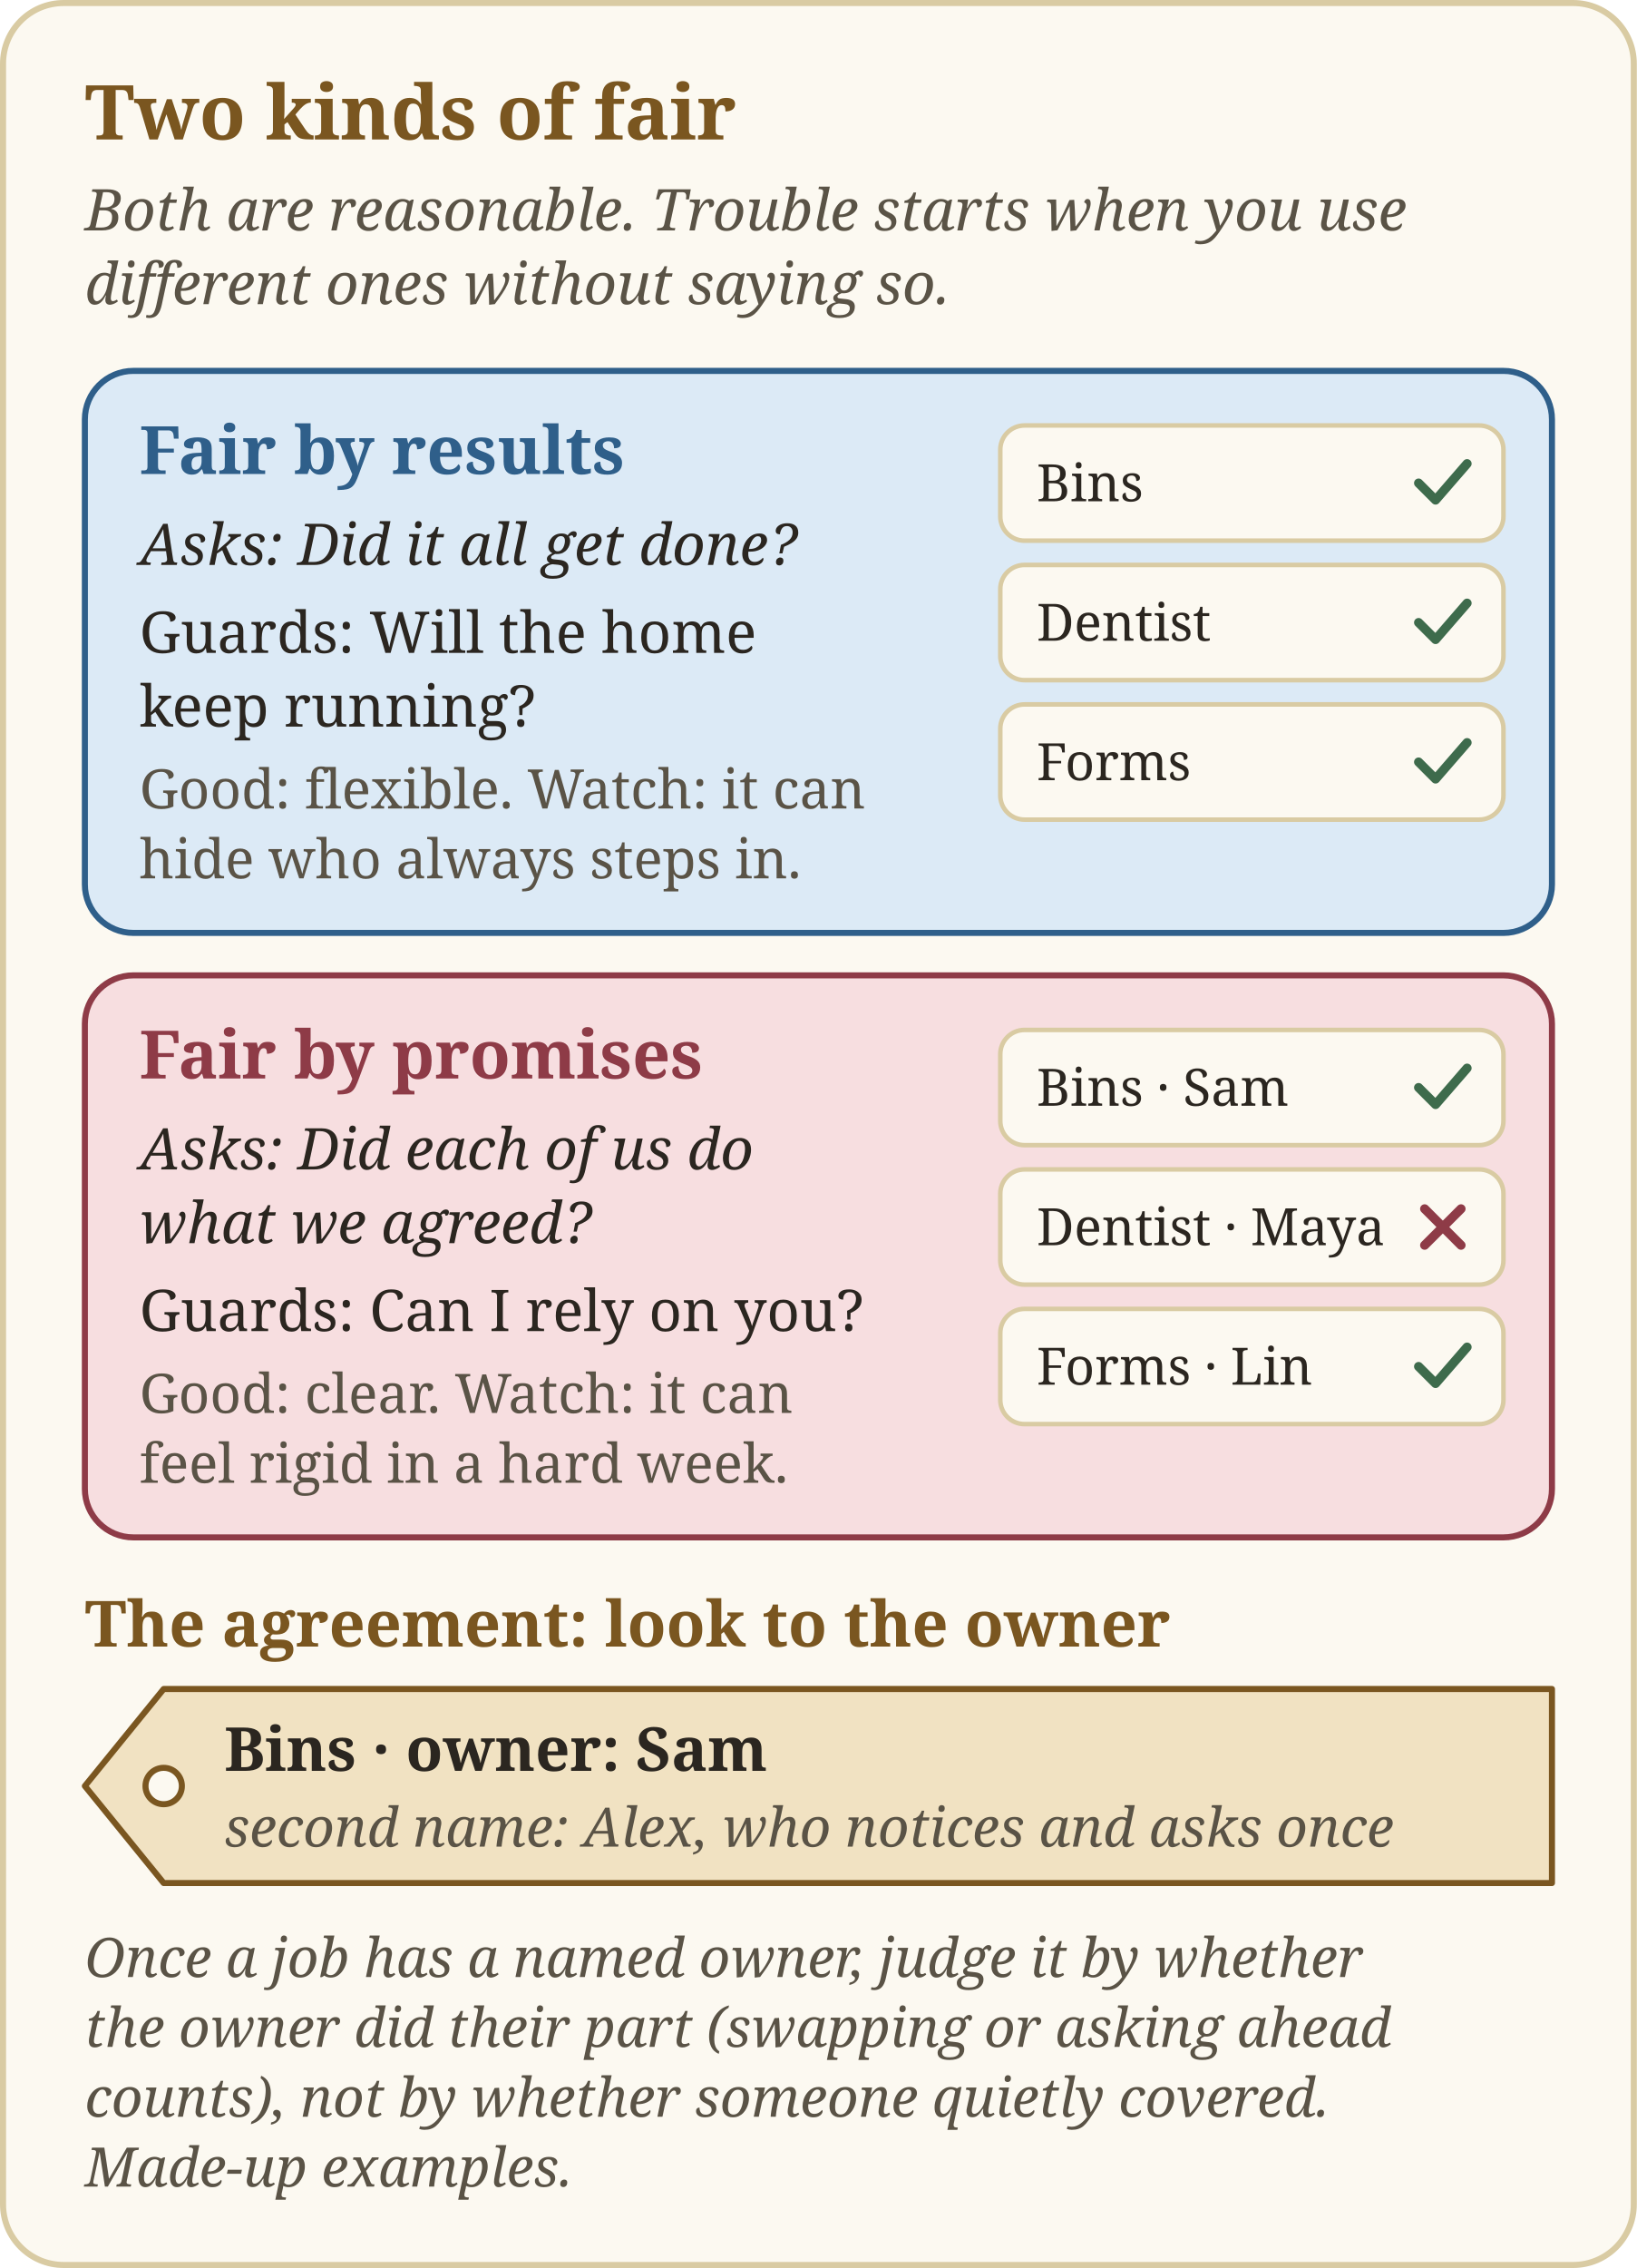
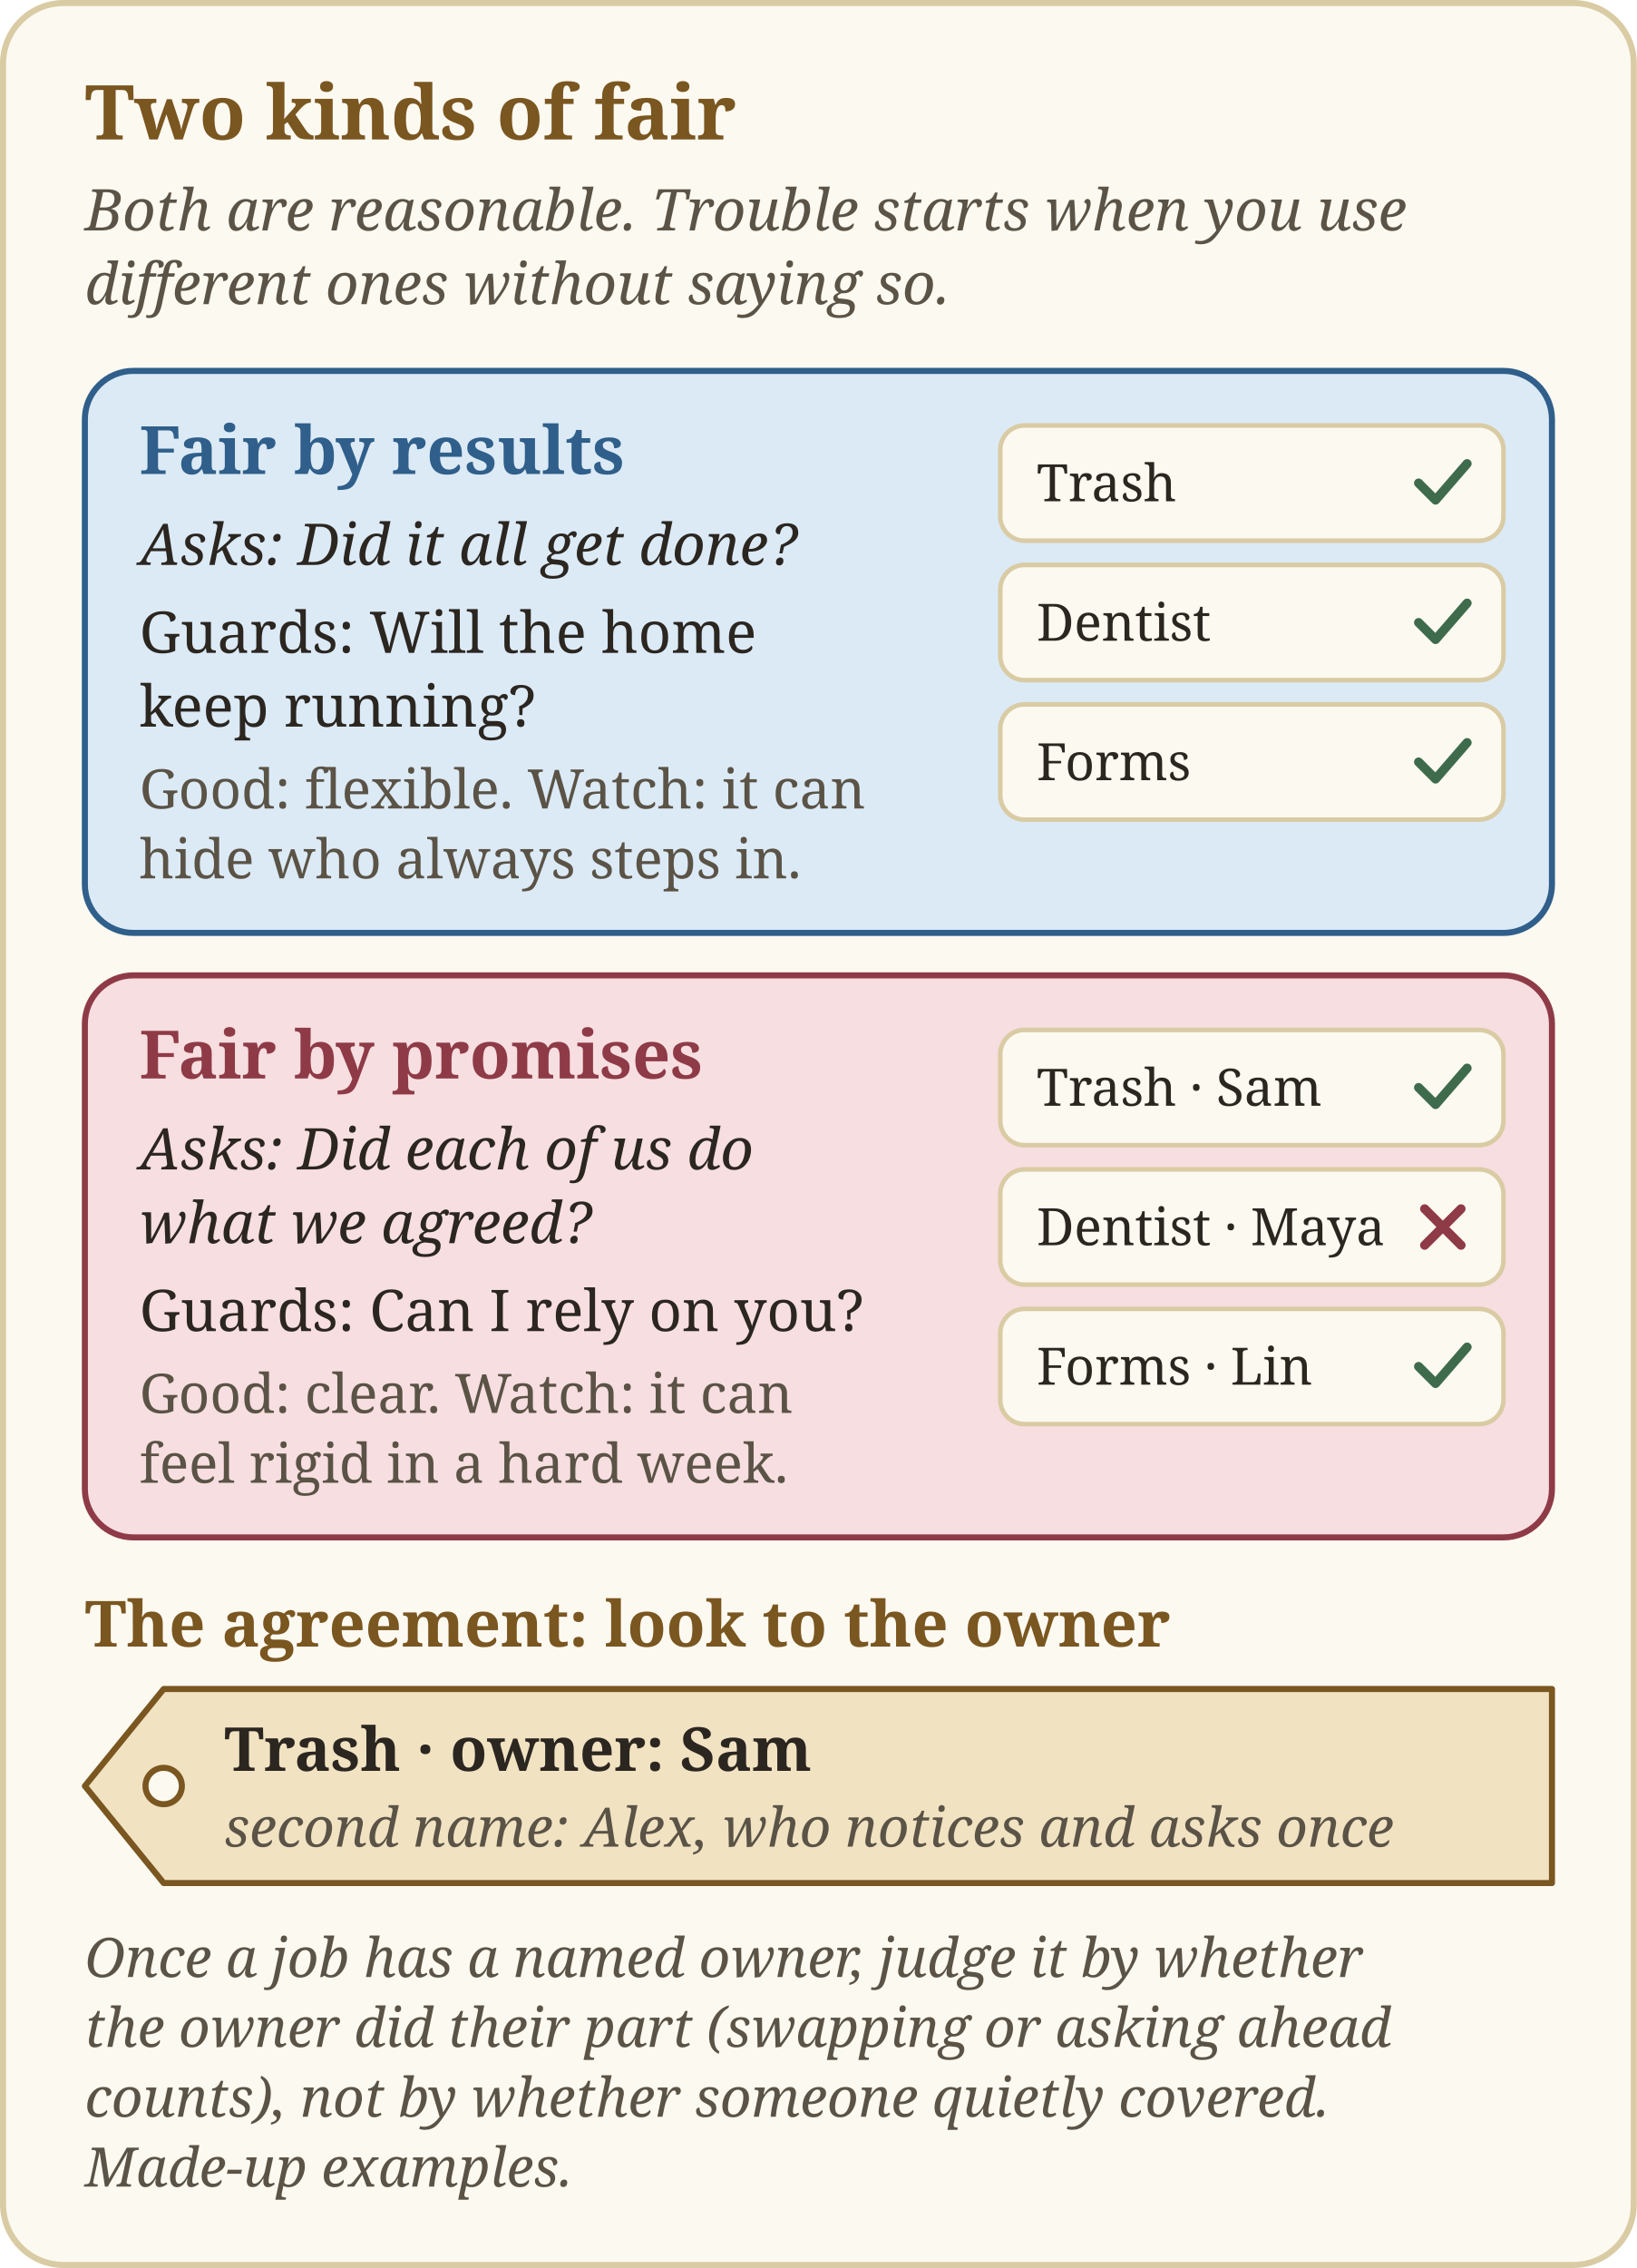
<svg xmlns="http://www.w3.org/2000/svg" viewBox="0 0 540 748" width="540" height="748" role="img" aria-labelledby="fig-ch4-fair-t fig-ch4-fair-d" font-family="Lora, Georgia, serif" fill="#2B2620">
  <rect x="1" y="1" width="538" height="746" rx="20" fill="#FCF9F1" stroke="#D9CBA3" stroke-width="2" />
  <text x="28" y="46" font-size="25" font-weight="bold" fill="#7A5620">Two kinds of fair</text>
  <text x="28" y="76" font-size="19" font-style="italic" fill="#5A5346">
    <tspan x="28" dy="0">Both are reasonable. Trouble starts when you use</tspan>
    <tspan x="28" dy="24.32">different ones without saying so.</tspan>
  </text>
  <rect x="28" y="122.32" width="484" height="185.36" rx="16" fill="#DCEAF6" stroke="#2F5F8A" stroke-width="2" />
  <text x="46" y="156.32" font-size="22" font-weight="bold" fill="#2F5F8A">Fair by results</text>
  <text x="46" y="186.32" font-size="19" font-style="italic">Asks: Did it all get done?</text>
  <text x="46" y="215.32" font-size="19">
    <tspan x="46" dy="0">Guards: Will the home</tspan>
    <tspan x="46" dy="24.32">keep running?</tspan>
  </text>
  <text x="46" y="266.64" font-size="18" fill="#5A5346">
    <tspan x="46" dy="0">Good: flexible. Watch: it can</tspan>
    <tspan x="46" dy="23.04">hide who always steps in.</tspan>
  </text>
  <rect x="330" y="140.32" width="166" height="38" rx="8" fill="#FCF9F1" stroke="#D9CBA3" stroke-width="1.5" />
-   <text x="342" y="165.32" font-size="17">Bins</text>
+   <text x="342" y="165.32" font-size="17">Trash</text>
  <path d="M468 159.32 L473.6 164.92 L484 152.92" fill="none" stroke="#3E6B4C" stroke-width="3" stroke-linecap="round" stroke-linejoin="round" />
  <rect x="330" y="186.32" width="166" height="38" rx="8" fill="#FCF9F1" stroke="#D9CBA3" stroke-width="1.5" />
  <text x="342" y="211.32" font-size="17">Dentist</text>
  <path d="M468 205.32 L473.6 210.92 L484 198.92" fill="none" stroke="#3E6B4C" stroke-width="3" stroke-linecap="round" stroke-linejoin="round" />
  <rect x="330" y="232.32" width="166" height="38" rx="8" fill="#FCF9F1" stroke="#D9CBA3" stroke-width="1.5" />
  <text x="342" y="257.32" font-size="17">Forms</text>
  <path d="M468 251.32 L473.6 256.92 L484 244.92" fill="none" stroke="#3E6B4C" stroke-width="3" stroke-linecap="round" stroke-linejoin="round" />
  <rect x="28" y="321.68" width="484" height="185.36" rx="16" fill="#F7DEE0" stroke="#8E3B47" stroke-width="2" />
  <text x="46" y="355.68" font-size="22" font-weight="bold" fill="#8E3B47">Fair by promises</text>
  <text x="46" y="385.68" font-size="19" font-style="italic">
    <tspan x="46" dy="0">Asks: Did each of us do</tspan>
    <tspan x="46" dy="24.32">what we agreed?</tspan>
  </text>
  <text x="46" y="439" font-size="19">Guards: Can I rely on you?</text>
  <text x="46" y="466" font-size="18" fill="#5A5346">
    <tspan x="46" dy="0">Good: clear. Watch: it can</tspan>
    <tspan x="46" dy="23.04">feel rigid in a hard week.</tspan>
  </text>
  <rect x="330" y="339.68" width="166" height="38" rx="8" fill="#FCF9F1" stroke="#D9CBA3" stroke-width="1.5" />
-   <text x="342" y="364.68" font-size="17">Bins · Sam</text>
+   <text x="342" y="364.68" font-size="17">Trash · Sam</text>
  <path d="M468 358.68 L473.6 364.28 L484 352.28" fill="none" stroke="#3E6B4C" stroke-width="3" stroke-linecap="round" stroke-linejoin="round" />
  <rect x="330" y="385.68" width="166" height="38" rx="8" fill="#FCF9F1" stroke="#D9CBA3" stroke-width="1.5" />
  <text x="342" y="410.68" font-size="17">Dentist · Maya</text>
  <path d="M470 398.68 L482 410.68 M482 398.68 L470 410.68" fill="none" stroke="#8E3B47" stroke-width="3" stroke-linecap="round" stroke-linejoin="round" />
  <rect x="330" y="431.68" width="166" height="38" rx="8" fill="#FCF9F1" stroke="#D9CBA3" stroke-width="1.5" />
  <text x="342" y="456.68" font-size="17">Forms · Lin</text>
  <path d="M468 450.68 L473.6 456.28 L484 444.28" fill="none" stroke="#3E6B4C" stroke-width="3" stroke-linecap="round" stroke-linejoin="round" />
  <text x="28" y="543.04" font-size="21" font-weight="bold" fill="#7A5620">The agreement: look to the owner</text>
  <path d="M54 557.04 H512 V621.04 H54 L28 589.04 Z" fill="#F1E2C2" stroke="#7A5620" stroke-width="2" stroke-linecap="round" stroke-linejoin="round" />
  <circle cx="54" cy="589.04" r="6" fill="#FCF9F1" stroke="#7A5620" stroke-width="2" />
-   <text x="74" y="584.04" font-size="20" font-weight="bold">Bins · owner: Sam</text>
+   <text x="74" y="584.04" font-size="20" font-weight="bold">Trash · owner: Sam</text>
  <text x="74" y="609.04" font-size="18" font-style="italic" fill="#5A5346">second name: Alex, who notices and asks once</text>
  <text x="28" y="652.04" font-size="18" font-style="italic" fill="#5A5346">
    <tspan x="28" dy="0">Once a job has a named owner, judge it by whether</tspan>
    <tspan x="28" dy="23.04">the owner did their part (swapping or asking ahead</tspan>
    <tspan x="28" dy="23.04">counts), not by whether someone quietly covered.</tspan>
    <tspan x="28" dy="23.04">Made-up examples.</tspan>
  </text>
</svg>
